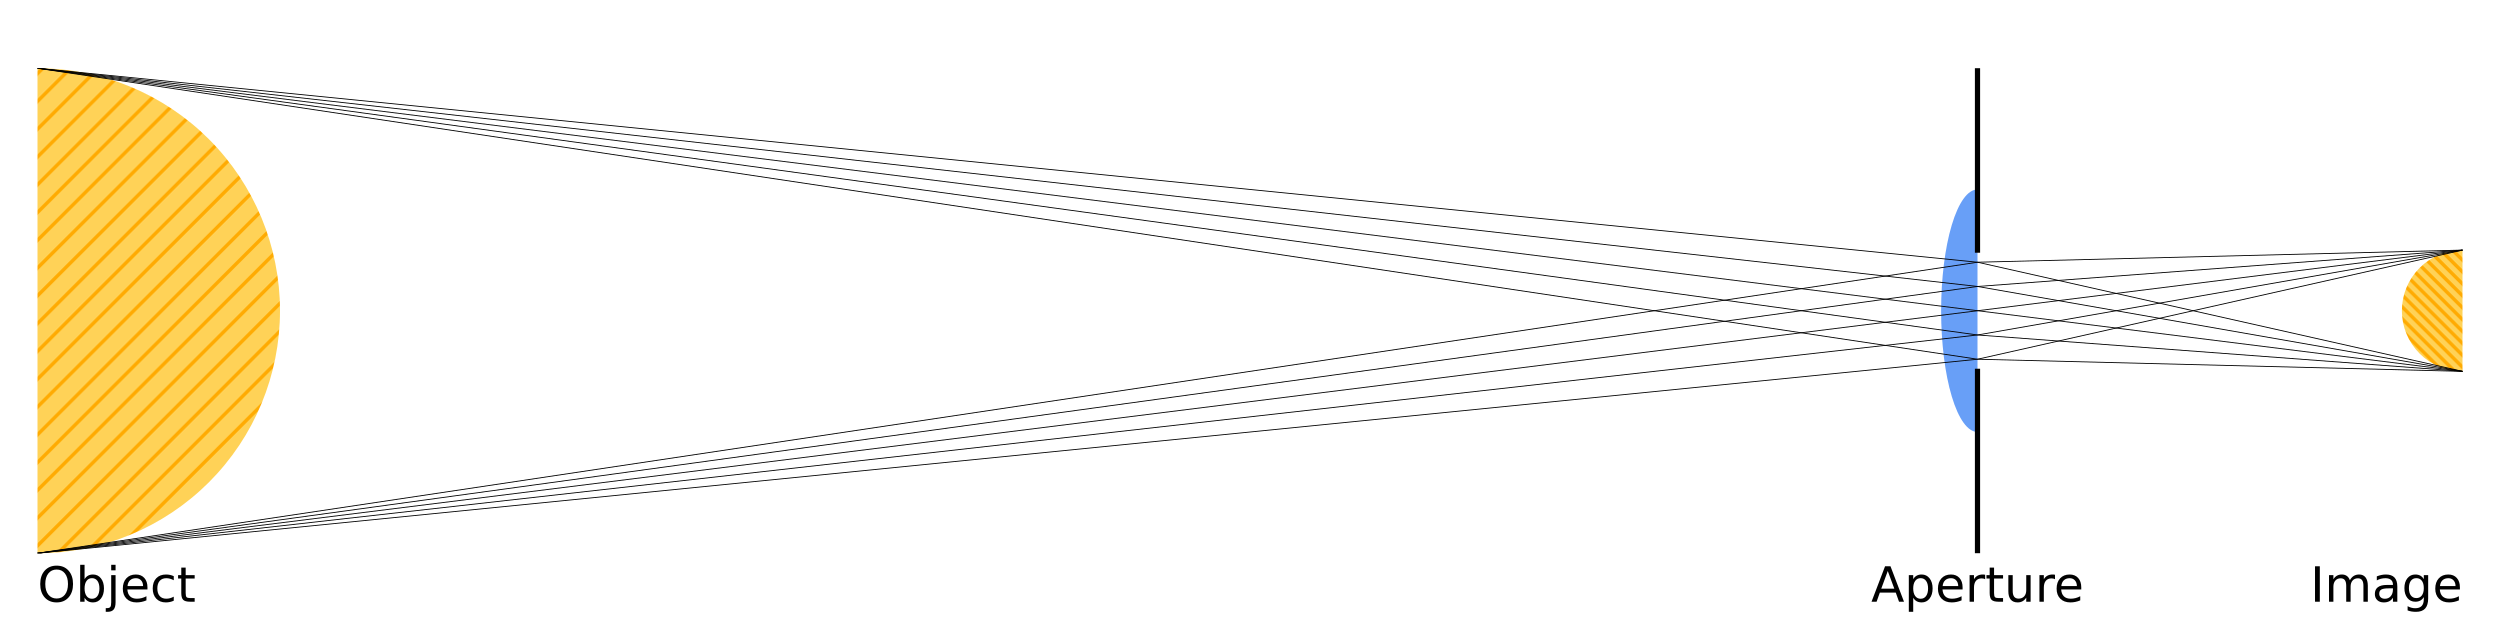
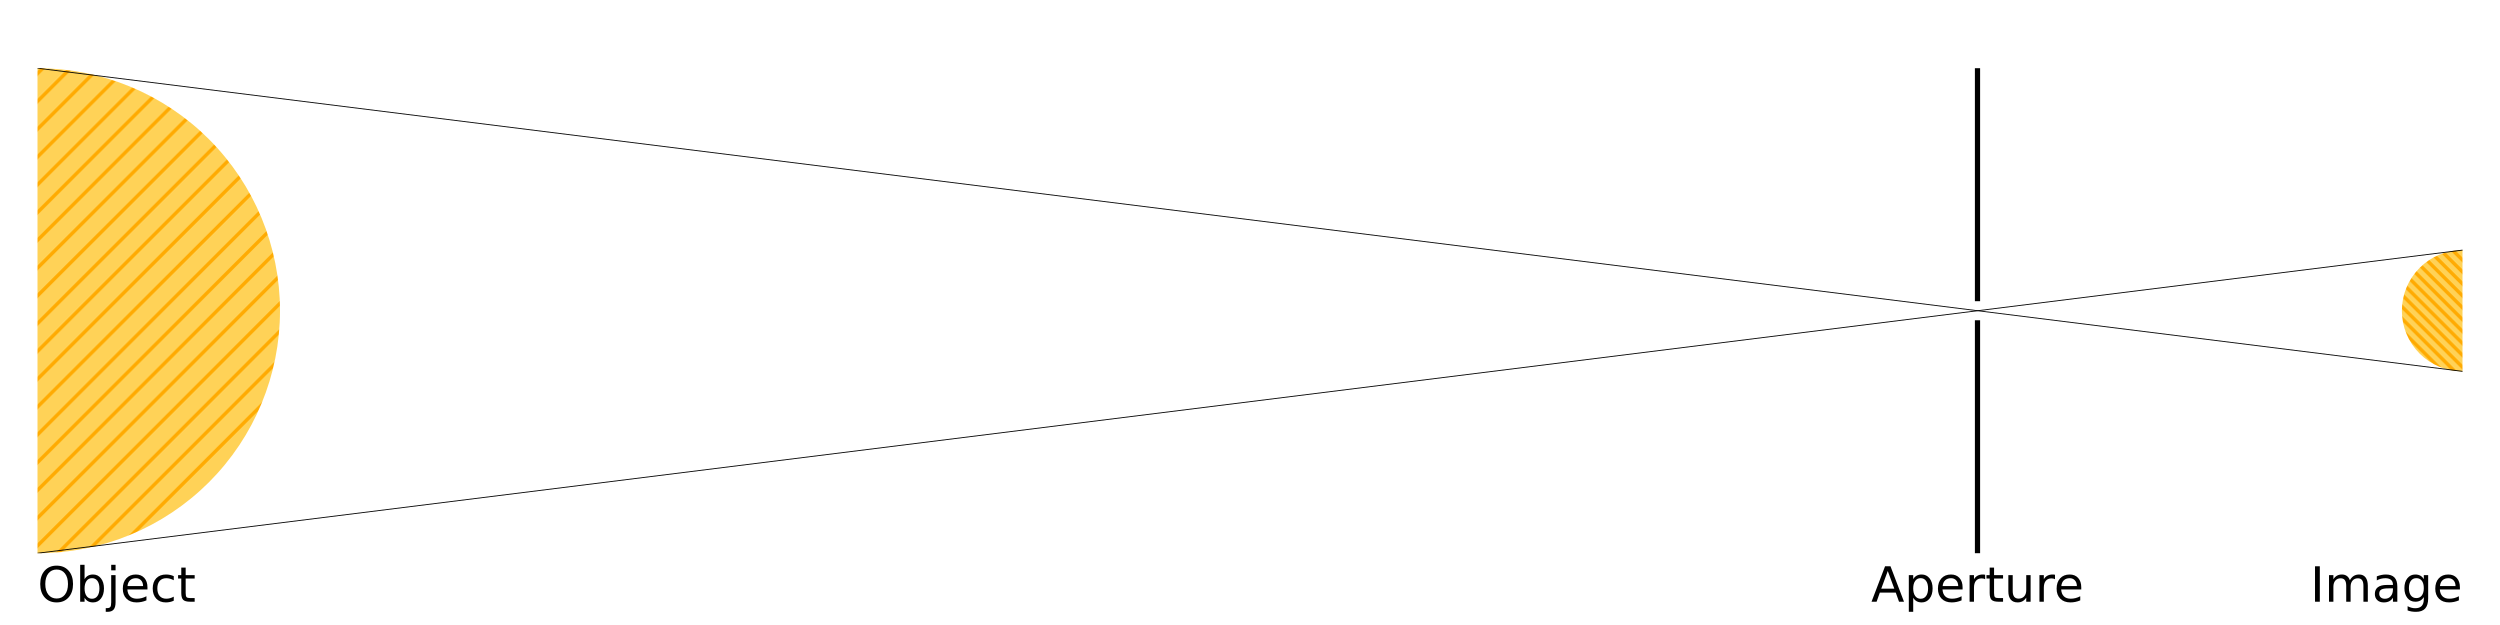
<svg xmlns="http://www.w3.org/2000/svg" xmlns:xlink="http://www.w3.org/1999/xlink" width="720pt" height="180pt" viewBox="0 0 720 180" version="1.1">
  <defs>
    <style type="text/css">*{stroke-linejoin: round; stroke-linecap: butt}</style>
  </defs>
  <g id="figure_1">
    <g id="patch_1">
      <path d="M 0 180  L 720 180  L 720 0  L 0 0  L 0 180  z " style="fill: none" />
    </g>
    <g id="axes_1">
      <g id="patch_2">
-         <path d="M 10.8 159.328  C 29.322 159.328 47.087 151.97 60.184 138.873  C 73.281 125.776 80.64 108.01 80.64 89.488  C 80.64 70.967 73.281 53.201 60.184 40.104  C 47.087 27.007 29.322 19.648 10.8 19.648  C -7.722 19.648 -25.487 27.007 -38.584 40.104  C -51.681 53.201 -59.04 70.967 -59.04 89.488  C -59.04 108.01 -51.681 125.776 -38.584 138.873  C -25.487 151.97 -7.722 159.328 10.8 159.328  z " clip-path="url(#p7473d3036b)" style="fill: url(#h6be1d93ac5)" />
+         <path d="M 10.8 159.328  C 29.322 159.328 47.087 151.97 60.184 138.873  C 73.281 125.776 80.64 108.01 80.64 89.488  C 80.64 70.967 73.281 53.201 60.184 40.104  C 47.087 27.007 29.322 19.648 10.8 19.648  C -7.722 19.648 -25.487 27.007 -38.584 40.104  C -51.681 53.201 -59.04 70.967 -59.04 89.488  C -59.04 108.01 -51.681 125.776 -38.584 138.873  C -25.487 151.97 -7.722 159.328 10.8 159.328  z " clip-path="url(#pc02ca31983)" style="fill: url(#h18cf7c8e96)" />
      </g>
      <g id="patch_3">
-         <path d="M 709.2 106.948  C 713.83 106.948 718.272 105.109 721.546 101.834  C 724.82 98.56 726.66 94.119 726.66 89.488  C 726.66 84.858 724.82 80.416 721.546 77.142  C 718.272 73.868 713.83 72.028 709.2 72.028  C 704.57 72.028 700.128 73.868 696.854 77.142  C 693.58 80.416 691.74 84.858 691.74 89.488  C 691.74 94.119 693.58 98.56 696.854 101.834  C 700.128 105.109 704.57 106.948 709.2 106.948  z " clip-path="url(#p7473d3036b)" style="fill: url(#h2f8826fade)" />
-       </g>
-       <g id="patch_4">
-         <path d="M 569.52 124.408  C 572.298 124.408 574.963 120.729 576.928 114.181  C 578.892 107.632 579.996 98.749 579.996 89.488  C 579.996 80.227 578.892 71.345 576.928 64.796  C 574.963 58.248 572.298 54.568 569.52 54.568  C 566.742 54.568 564.077 58.248 562.112 64.796  C 560.148 71.345 559.044 80.227 559.044 89.488  C 559.044 98.749 560.148 107.632 562.112 114.181  C 564.077 120.729 566.742 124.408 569.52 124.408  z " clip-path="url(#p4a327e36f4)" style="fill: #4287f5; opacity: 0.8" />
-       </g>
-       <g id="patch_5">
-         <path d="M 555.552 159.328  L 569.52 159.328  L 569.52 19.648  L 555.552 19.648  L 555.552 159.328  z " clip-path="url(#p7473d3036b)" style="fill: none" />
+         <path d="M 709.2 106.948  C 713.83 106.948 718.272 105.109 721.546 101.834  C 724.82 98.56 726.66 94.119 726.66 89.488  C 726.66 84.858 724.82 80.416 721.546 77.142  C 718.272 73.868 713.83 72.028 709.2 72.028  C 704.57 72.028 700.128 73.868 696.854 77.142  C 693.58 80.416 691.74 84.858 691.74 89.488  C 691.74 94.119 693.58 98.56 696.854 101.834  C 700.128 105.109 704.57 106.948 709.2 106.948  z " clip-path="url(#pc02ca31983)" style="fill: url(#h4a1b18990b)" />
      </g>
      <g id="line2d_1">
-         <path d="M 569.52 72.028  L 569.52 19.648  " clip-path="url(#p7473d3036b)" style="fill: none; stroke: #000000; stroke-width: 1.5; stroke-linecap: square" />
+         <path d="M 569.52 85.996  L 569.52 19.648  " clip-path="url(#pc02ca31983)" style="fill: none; stroke: #000000; stroke-width: 1.5; stroke-linecap: square" />
      </g>
      <g id="line2d_2">
-         <path d="M 569.52 106.948  L 569.52 159.328  " clip-path="url(#p7473d3036b)" style="fill: none; stroke: #000000; stroke-width: 1.5; stroke-linecap: square" />
+         <path d="M 569.52 92.98  L 569.52 159.328  " clip-path="url(#pc02ca31983)" style="fill: none; stroke: #000000; stroke-width: 1.5; stroke-linecap: square" />
      </g>
      <g id="line2d_3">
-         <path d="M 10.8 159.328  L 569.52 103.456  L 709.2 72.028  " clip-path="url(#p7473d3036b)" style="fill: none; stroke: #000000; stroke-width: 0.25; stroke-linecap: square" />
+         <path d="M 10.8 159.328  L 709.2 72.028  " clip-path="url(#pc02ca31983)" style="fill: none; stroke: #000000; stroke-width: 0.25; stroke-linecap: square" />
      </g>
      <g id="line2d_4">
-         <path d="M 10.8 19.648  L 569.52 75.52  L 709.2 106.948  " clip-path="url(#p7473d3036b)" style="fill: none; stroke: #000000; stroke-width: 0.25; stroke-linecap: square" />
-       </g>
-       <g id="line2d_5">
-         <path d="M 10.8 159.328  L 569.52 96.472  L 709.2 72.028  " clip-path="url(#p7473d3036b)" style="fill: none; stroke: #000000; stroke-width: 0.25; stroke-linecap: square" />
-       </g>
-       <g id="line2d_6">
-         <path d="M 10.8 19.648  L 569.52 82.504  L 709.2 106.948  " clip-path="url(#p7473d3036b)" style="fill: none; stroke: #000000; stroke-width: 0.25; stroke-linecap: square" />
-       </g>
-       <g id="line2d_7">
-         <path d="M 10.8 159.328  L 569.52 89.488  L 709.2 72.028  " clip-path="url(#p7473d3036b)" style="fill: none; stroke: #000000; stroke-width: 0.25; stroke-linecap: square" />
-       </g>
-       <g id="line2d_8">
-         <path d="M 10.8 19.648  L 569.52 89.488  L 709.2 106.948  " clip-path="url(#p7473d3036b)" style="fill: none; stroke: #000000; stroke-width: 0.25; stroke-linecap: square" />
-       </g>
-       <g id="line2d_9">
-         <path d="M 10.8 159.328  L 569.52 82.504  L 709.2 72.028  " clip-path="url(#p7473d3036b)" style="fill: none; stroke: #000000; stroke-width: 0.25; stroke-linecap: square" />
-       </g>
-       <g id="line2d_10">
-         <path d="M 10.8 19.648  L 569.52 96.472  L 709.2 106.948  " clip-path="url(#p7473d3036b)" style="fill: none; stroke: #000000; stroke-width: 0.25; stroke-linecap: square" />
-       </g>
-       <g id="line2d_11">
-         <path d="M 10.8 159.328  L 569.52 75.52  L 709.2 72.028  " clip-path="url(#p7473d3036b)" style="fill: none; stroke: #000000; stroke-width: 0.25; stroke-linecap: square" />
-       </g>
-       <g id="line2d_12">
-         <path d="M 10.8 19.648  L 569.52 103.456  L 709.2 106.948  " clip-path="url(#p7473d3036b)" style="fill: none; stroke: #000000; stroke-width: 0.25; stroke-linecap: square" />
+         <path d="M 10.8 19.648  L 709.2 106.948  " clip-path="url(#pc02ca31983)" style="fill: none; stroke: #000000; stroke-width: 0.25; stroke-linecap: square" />
      </g>
      <g id="text_1">
        <g transform="translate(10.8 173.2964) scale(0.14 -0.14)">
          <defs>
            <path id="DejaVuSans-32" d="M 2522 4238  Q 1834 4238 1429 3725  Q 1025 3213 1025 2328  Q 1025 1447 1429 934  Q 1834 422 2522 422  Q 3209 422 3611 934  Q 4013 1447 4013 2328  Q 4013 3213 3611 3725  Q 3209 4238 2522 4238  z M 2522 4750  Q 3503 4750 4090 4092  Q 4678 3434 4678 2328  Q 4678 1225 4090 567  Q 3503 -91 2522 -91  Q 1538 -91 948 565  Q 359 1222 359 2328  Q 359 3434 948 4092  Q 1538 4750 2522 4750  z " transform="scale(0.015625)" />
            <path id="DejaVuSans-45" d="M 3116 1747  Q 3116 2381 2855 2742  Q 2594 3103 2138 3103  Q 1681 3103 1420 2742  Q 1159 2381 1159 1747  Q 1159 1113 1420 752  Q 1681 391 2138 391  Q 2594 391 2855 752  Q 3116 1113 3116 1747  z M 1159 2969  Q 1341 3281 1617 3432  Q 1894 3584 2278 3584  Q 2916 3584 3314 3078  Q 3713 2572 3713 1747  Q 3713 922 3314 415  Q 2916 -91 2278 -91  Q 1894 -91 1617 61  Q 1341 213 1159 525  L 1159 0  L 581 0  L 581 4863  L 1159 4863  L 1159 2969  z " transform="scale(0.015625)" />
            <path id="DejaVuSans-4d" d="M 603 3500  L 1178 3500  L 1178 -63  Q 1178 -731 923 -1031  Q 669 -1331 103 -1331  L -116 -1331  L -116 -844  L 38 -844  Q 366 -844 484 -692  Q 603 -541 603 -63  L 603 3500  z M 603 4863  L 1178 4863  L 1178 4134  L 603 4134  L 603 4863  z " transform="scale(0.015625)" />
            <path id="DejaVuSans-48" d="M 3597 1894  L 3597 1613  L 953 1613  Q 991 1019 1311 708  Q 1631 397 2203 397  Q 2534 397 2845 478  Q 3156 559 3463 722  L 3463 178  Q 3153 47 2828 -22  Q 2503 -91 2169 -91  Q 1331 -91 842 396  Q 353 884 353 1716  Q 353 2575 817 3079  Q 1281 3584 2069 3584  Q 2775 3584 3186 3129  Q 3597 2675 3597 1894  z M 3022 2063  Q 3016 2534 2758 2815  Q 2500 3097 2075 3097  Q 1594 3097 1305 2825  Q 1016 2553 972 2059  L 3022 2063  z " transform="scale(0.015625)" />
            <path id="DejaVuSans-46" d="M 3122 3366  L 3122 2828  Q 2878 2963 2633 3030  Q 2388 3097 2138 3097  Q 1578 3097 1268 2742  Q 959 2388 959 1747  Q 959 1106 1268 751  Q 1578 397 2138 397  Q 2388 397 2633 464  Q 2878 531 3122 666  L 3122 134  Q 2881 22 2623 -34  Q 2366 -91 2075 -91  Q 1284 -91 818 406  Q 353 903 353 1747  Q 353 2603 823 3093  Q 1294 3584 2113 3584  Q 2378 3584 2631 3529  Q 2884 3475 3122 3366  z " transform="scale(0.015625)" />
            <path id="DejaVuSans-57" d="M 1172 4494  L 1172 3500  L 2356 3500  L 2356 3053  L 1172 3053  L 1172 1153  Q 1172 725 1289 603  Q 1406 481 1766 481  L 2356 481  L 2356 0  L 1766 0  Q 1100 0 847 248  Q 594 497 594 1153  L 594 3053  L 172 3053  L 172 3500  L 594 3500  L 594 4494  L 1172 4494  z " transform="scale(0.015625)" />
          </defs>
          <use xlink:href="#DejaVuSans-32" />
          <use xlink:href="#DejaVuSans-45" transform="translate(78.71875 0)" />
          <use xlink:href="#DejaVuSans-4d" transform="translate(142.2031 0)" />
          <use xlink:href="#DejaVuSans-48" transform="translate(169.9844 0)" />
          <use xlink:href="#DejaVuSans-46" transform="translate(231.5156 0)" />
          <use xlink:href="#DejaVuSans-57" transform="translate(286.5 0)" />
        </g>
      </g>
      <g id="text_2">
        <g transform="translate(665.3516 173.2964) scale(0.14 -0.14)">
          <defs>
            <path id="DejaVuSans-2c" d="M 628 4666  L 1259 4666  L 1259 0  L 628 0  L 628 4666  z " transform="scale(0.015625)" />
            <path id="DejaVuSans-50" d="M 3328 2828  Q 3544 3216 3844 3400  Q 4144 3584 4550 3584  Q 5097 3584 5394 3201  Q 5691 2819 5691 2113  L 5691 0  L 5113 0  L 5113 2094  Q 5113 2597 4934 2840  Q 4756 3084 4391 3084  Q 3944 3084 3684 2787  Q 3425 2491 3425 1978  L 3425 0  L 2847 0  L 2847 2094  Q 2847 2600 2669 2842  Q 2491 3084 2119 3084  Q 1678 3084 1418 2786  Q 1159 2488 1159 1978  L 1159 0  L 581 0  L 581 3500  L 1159 3500  L 1159 2956  Q 1356 3278 1631 3431  Q 1906 3584 2284 3584  Q 2666 3584 2933 3390  Q 3200 3197 3328 2828  z " transform="scale(0.015625)" />
            <path id="DejaVuSans-44" d="M 2194 1759  Q 1497 1759 1228 1600  Q 959 1441 959 1056  Q 959 750 1161 570  Q 1363 391 1709 391  Q 2188 391 2477 730  Q 2766 1069 2766 1631  L 2766 1759  L 2194 1759  z M 3341 1997  L 3341 0  L 2766 0  L 2766 531  Q 2569 213 2275 61  Q 1981 -91 1556 -91  Q 1019 -91 701 211  Q 384 513 384 1019  Q 384 1609 779 1909  Q 1175 2209 1959 2209  L 2766 2209  L 2766 2266  Q 2766 2663 2505 2880  Q 2244 3097 1772 3097  Q 1472 3097 1187 3025  Q 903 2953 641 2809  L 641 3341  Q 956 3463 1253 3523  Q 1550 3584 1831 3584  Q 2591 3584 2966 3190  Q 3341 2797 3341 1997  z " transform="scale(0.015625)" />
            <path id="DejaVuSans-4a" d="M 2906 1791  Q 2906 2416 2648 2759  Q 2391 3103 1925 3103  Q 1463 3103 1205 2759  Q 947 2416 947 1791  Q 947 1169 1205 825  Q 1463 481 1925 481  Q 2391 481 2648 825  Q 2906 1169 2906 1791  z M 3481 434  Q 3481 -459 3084 -895  Q 2688 -1331 1869 -1331  Q 1566 -1331 1297 -1286  Q 1028 -1241 775 -1147  L 775 -588  Q 1028 -725 1275 -790  Q 1522 -856 1778 -856  Q 2344 -856 2625 -561  Q 2906 -266 2906 331  L 2906 616  Q 2728 306 2450 153  Q 2172 0 1784 0  Q 1141 0 747 490  Q 353 981 353 1791  Q 353 2603 747 3093  Q 1141 3584 1784 3584  Q 2172 3584 2450 3431  Q 2728 3278 2906 2969  L 2906 3500  L 3481 3500  L 3481 434  z " transform="scale(0.015625)" />
          </defs>
          <use xlink:href="#DejaVuSans-2c" />
          <use xlink:href="#DejaVuSans-50" transform="translate(29.5 0)" />
          <use xlink:href="#DejaVuSans-44" transform="translate(126.9062 0)" />
          <use xlink:href="#DejaVuSans-4a" transform="translate(188.1875 0)" />
          <use xlink:href="#DejaVuSans-48" transform="translate(251.6719 0)" />
        </g>
      </g>
      <g id="text_3">
        <g transform="translate(538.8917 173.2964) scale(0.14 -0.14)">
          <defs>
            <path id="DejaVuSans-24" d="M 2188 4044  L 1331 1722  L 3047 1722  L 2188 4044  z M 1831 4666  L 2547 4666  L 4325 0  L 3669 0  L 3244 1197  L 1141 1197  L 716 0  L 50 0  L 1831 4666  z " transform="scale(0.015625)" />
            <path id="DejaVuSans-53" d="M 1159 525  L 1159 -1331  L 581 -1331  L 581 3500  L 1159 3500  L 1159 2969  Q 1341 3281 1617 3432  Q 1894 3584 2278 3584  Q 2916 3584 3314 3078  Q 3713 2572 3713 1747  Q 3713 922 3314 415  Q 2916 -91 2278 -91  Q 1894 -91 1617 61  Q 1341 213 1159 525  z M 3116 1747  Q 3116 2381 2855 2742  Q 2594 3103 2138 3103  Q 1681 3103 1420 2742  Q 1159 2381 1159 1747  Q 1159 1113 1420 752  Q 1681 391 2138 391  Q 2594 391 2855 752  Q 3116 1113 3116 1747  z " transform="scale(0.015625)" />
            <path id="DejaVuSans-55" d="M 2631 2963  Q 2534 3019 2420 3045  Q 2306 3072 2169 3072  Q 1681 3072 1420 2755  Q 1159 2438 1159 1844  L 1159 0  L 581 0  L 581 3500  L 1159 3500  L 1159 2956  Q 1341 3275 1631 3429  Q 1922 3584 2338 3584  Q 2397 3584 2469 3576  Q 2541 3569 2628 3553  L 2631 2963  z " transform="scale(0.015625)" />
            <path id="DejaVuSans-58" d="M 544 1381  L 544 3500  L 1119 3500  L 1119 1403  Q 1119 906 1312 657  Q 1506 409 1894 409  Q 2359 409 2629 706  Q 2900 1003 2900 1516  L 2900 3500  L 3475 3500  L 3475 0  L 2900 0  L 2900 538  Q 2691 219 2414 64  Q 2138 -91 1772 -91  Q 1169 -91 856 284  Q 544 659 544 1381  z M 1991 3584  L 1991 3584  z " transform="scale(0.015625)" />
          </defs>
          <use xlink:href="#DejaVuSans-24" />
          <use xlink:href="#DejaVuSans-53" transform="translate(68.40625 0)" />
          <use xlink:href="#DejaVuSans-48" transform="translate(131.8906 0)" />
          <use xlink:href="#DejaVuSans-55" transform="translate(193.4219 0)" />
          <use xlink:href="#DejaVuSans-57" transform="translate(234.5312 0)" />
          <use xlink:href="#DejaVuSans-58" transform="translate(273.7344 0)" />
          <use xlink:href="#DejaVuSans-55" transform="translate(337.1094 0)" />
          <use xlink:href="#DejaVuSans-48" transform="translate(376.0156 0)" />
        </g>
      </g>
    </g>
  </g>
  <defs>
-     <clipPath id="p7473d3036b">
+     <clipPath id="pc02ca31983">
      <rect x="10.8" y="19.648" width="698.4" height="139.68" />
-     </clipPath>
-     <clipPath id="p4a327e36f4">
-       <rect x="555.552" y="19.648" width="13.968" height="139.68" />
    </clipPath>
  </defs>
  <defs>
-     <pattern id="h6be1d93ac5" patternUnits="userSpaceOnUse" x="0" y="0" width="72" height="72">
+     <pattern id="h18cf7c8e96" patternUnits="userSpaceOnUse" x="0" y="0" width="72" height="72">
      <rect x="0" y="0" width="73" height="73" fill="#ffd257" />
      <path d="M -36 36  L 36 -36  M -32 40  L 40 -32  M -28 44  L 44 -28  M -24 48  L 48 -24  M -20 52  L 52 -20  M -16 56  L 56 -16  M -12 60  L 60 -12  M -8 64  L 64 -8  M -4 68  L 68 -4  M 0 72  L 72 0  M 4 76  L 76 4  M 8 80  L 80 8  M 12 84  L 84 12  M 16 88  L 88 16  M 20 92  L 92 20  M 24 96  L 96 24  M 28 100  L 100 28  M 32 104  L 104 32  M 36 108  L 108 36  " style="fill: #ffab03; stroke: #ffab03; stroke-width: 1.0; stroke-linecap: butt; stroke-linejoin: miter" />
    </pattern>
-     <pattern id="h2f8826fade" patternUnits="userSpaceOnUse" x="0" y="0" width="72" height="72">
+     <pattern id="h4a1b18990b" patternUnits="userSpaceOnUse" x="0" y="0" width="72" height="72">
      <rect x="0" y="0" width="73" height="73" fill="#ffd257" />
      <path d="M -36 36  L 36 108  M -34.286 34.286  L 37.714 106.286  M -32.571 32.571  L 39.429 104.571  M -30.857 30.857  L 41.143 102.857  M -29.143 29.143  L 42.857 101.143  M -27.429 27.429  L 44.571 99.429  M -25.714 25.714  L 46.286 97.714  M -24 24  L 48 96  M -22.286 22.286  L 49.714 94.286  M -20.571 20.571  L 51.429 92.571  M -18.857 18.857  L 53.143 90.857  M -17.143 17.143  L 54.857 89.143  M -15.429 15.429  L 56.571 87.429  M -13.714 13.714  L 58.286 85.714  M -12 12  L 60 84  M -10.286 10.286  L 61.714 82.286  M -8.571 8.571  L 63.429 80.571  M -6.857 6.857  L 65.143 78.857  M -5.143 5.143  L 66.857 77.143  M -3.429 3.429  L 68.571 75.429  M -1.714 1.714  L 70.286 73.714  M 0 0  L 72 72  M 1.714 -1.714  L 73.714 70.286  M 3.429 -3.429  L 75.429 68.571  M 5.143 -5.143  L 77.143 66.857  M 6.857 -6.857  L 78.857 65.143  M 8.571 -8.571  L 80.571 63.429  M 10.286 -10.286  L 82.286 61.714  M 12 -12  L 84 60  M 13.714 -13.714  L 85.714 58.286  M 15.429 -15.429  L 87.429 56.571  M 17.143 -17.143  L 89.143 54.857  M 18.857 -18.857  L 90.857 53.143  M 20.571 -20.571  L 92.571 51.429  M 22.286 -22.286  L 94.286 49.714  M 24 -24  L 96 48  M 25.714 -25.714  L 97.714 46.286  M 27.429 -27.429  L 99.429 44.571  M 29.143 -29.143  L 101.143 42.857  M 30.857 -30.857  L 102.857 41.143  M 32.571 -32.571  L 104.571 39.429  M 34.286 -34.286  L 106.286 37.714  M 36 -36  L 108 36  " style="fill: #ffab03; stroke: #ffab03; stroke-width: 1.0; stroke-linecap: butt; stroke-linejoin: miter" />
    </pattern>
  </defs>
</svg>
